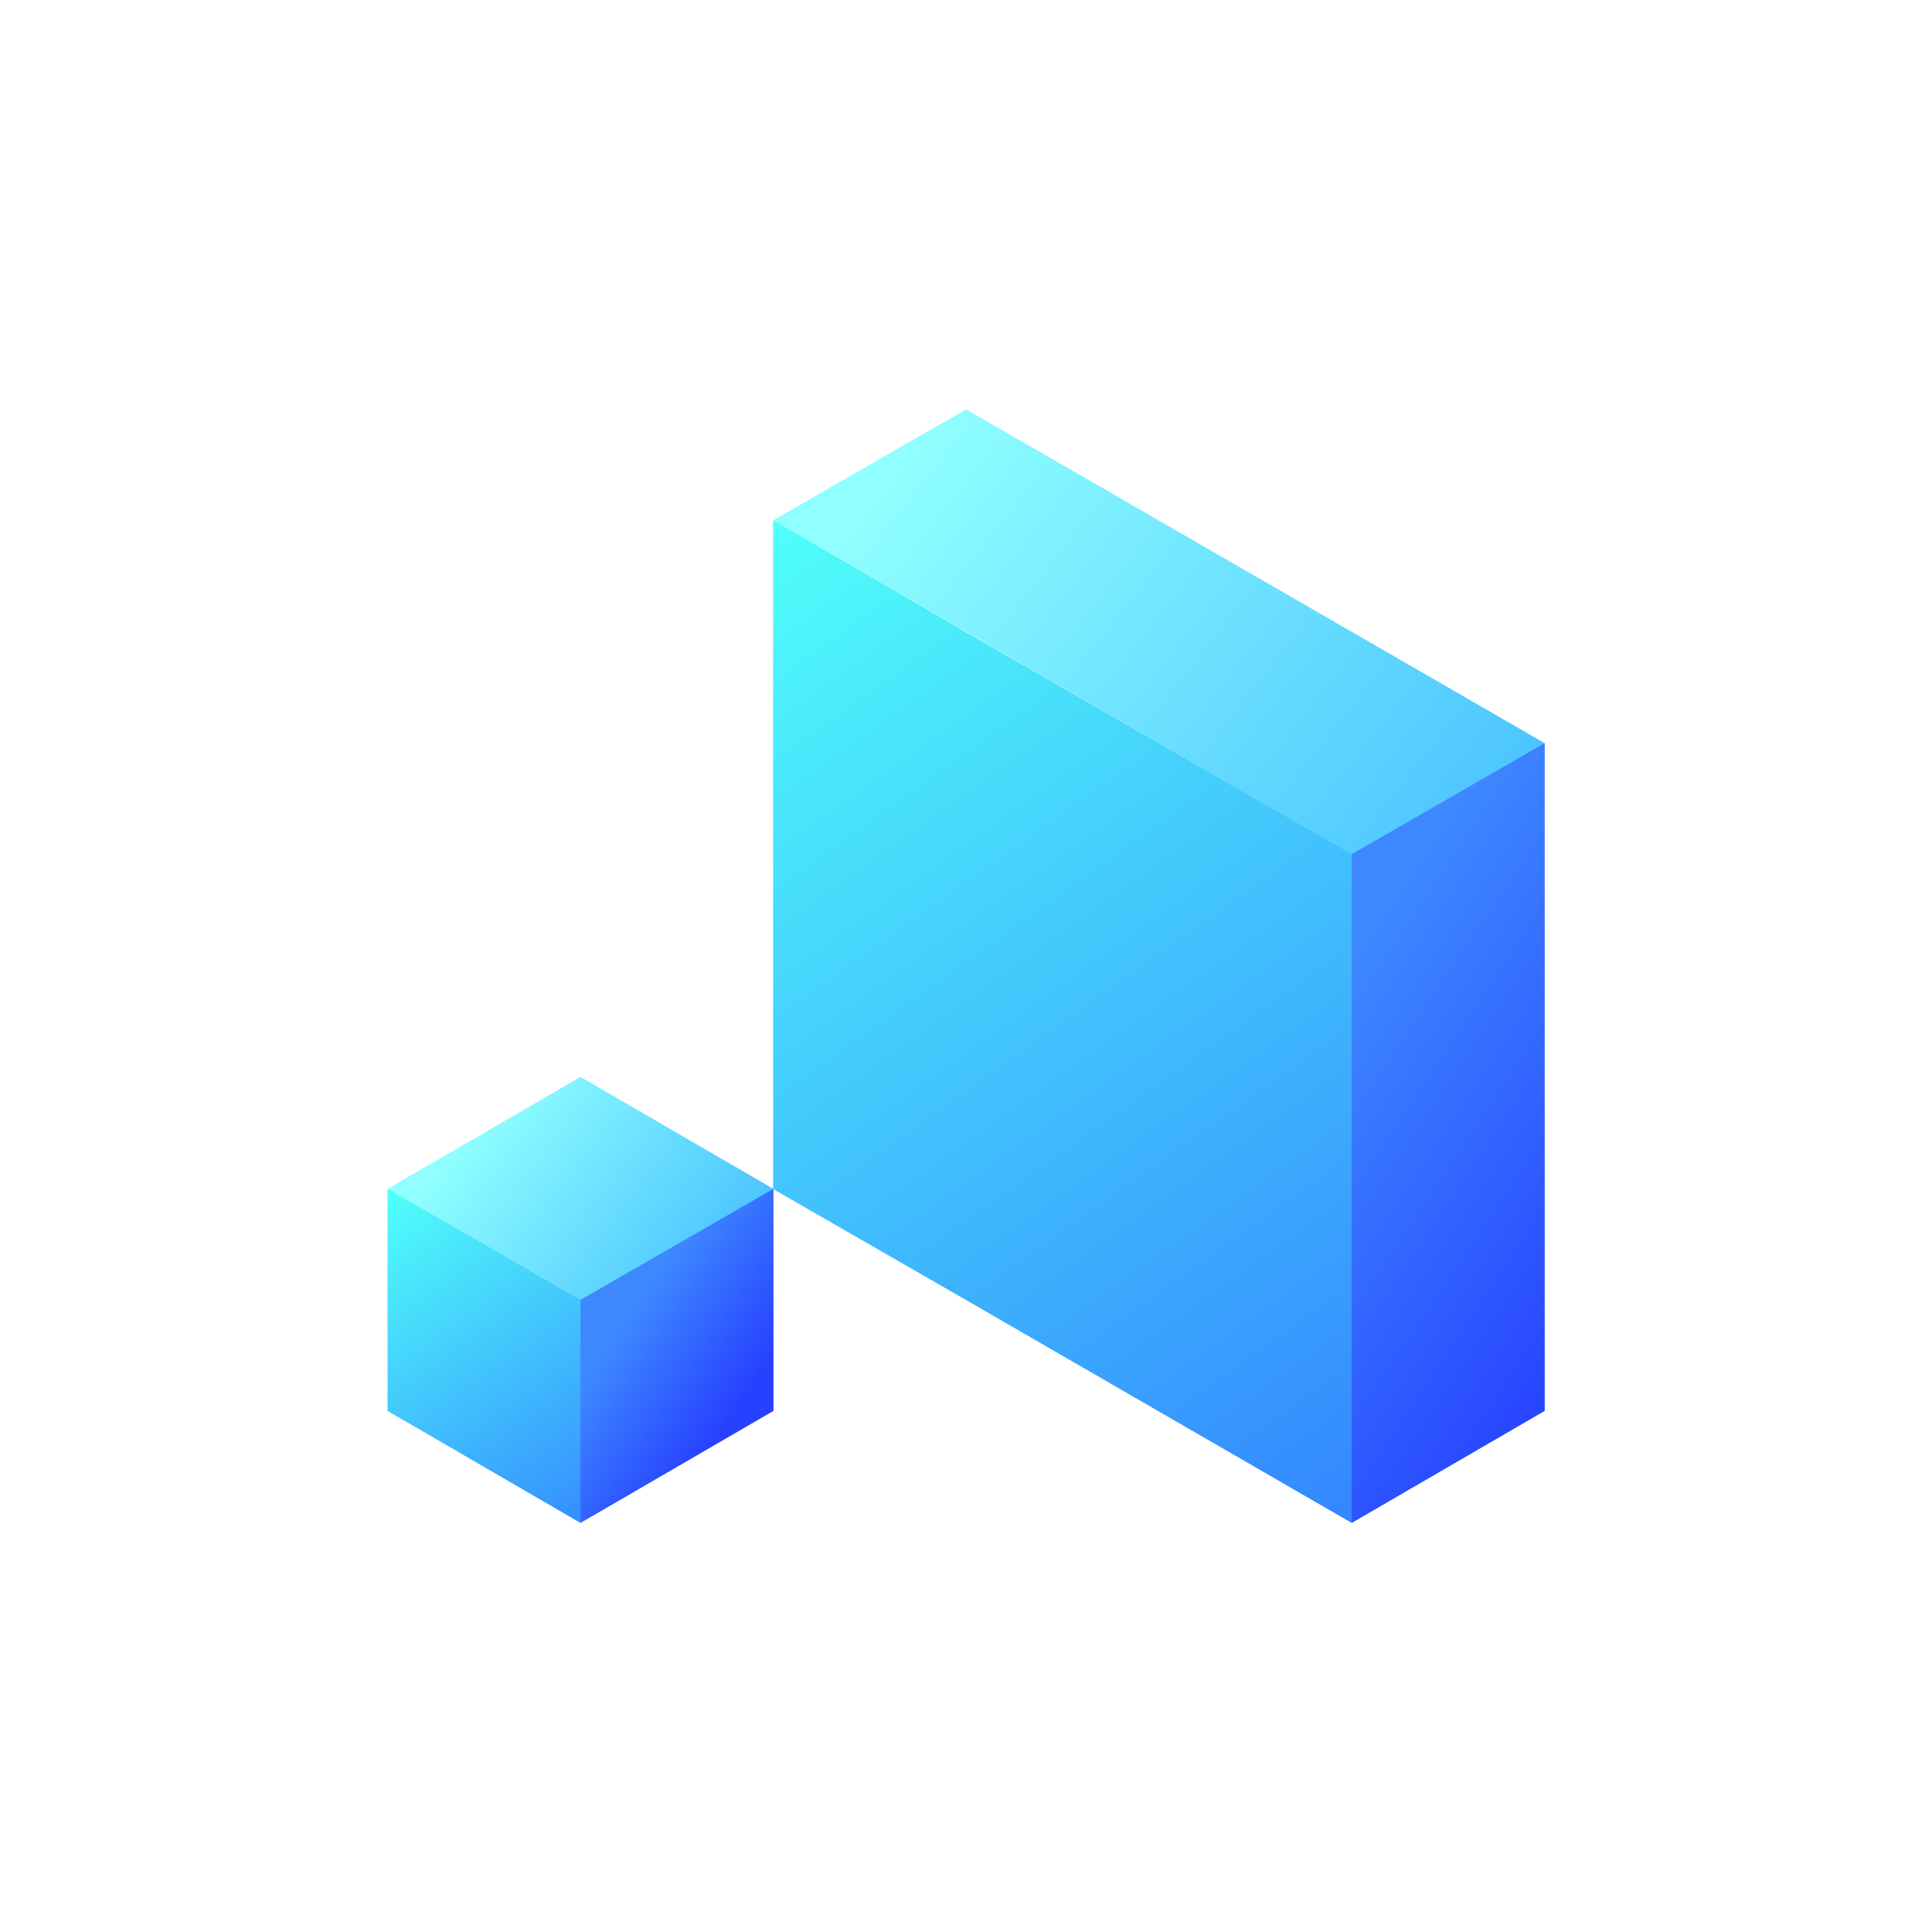
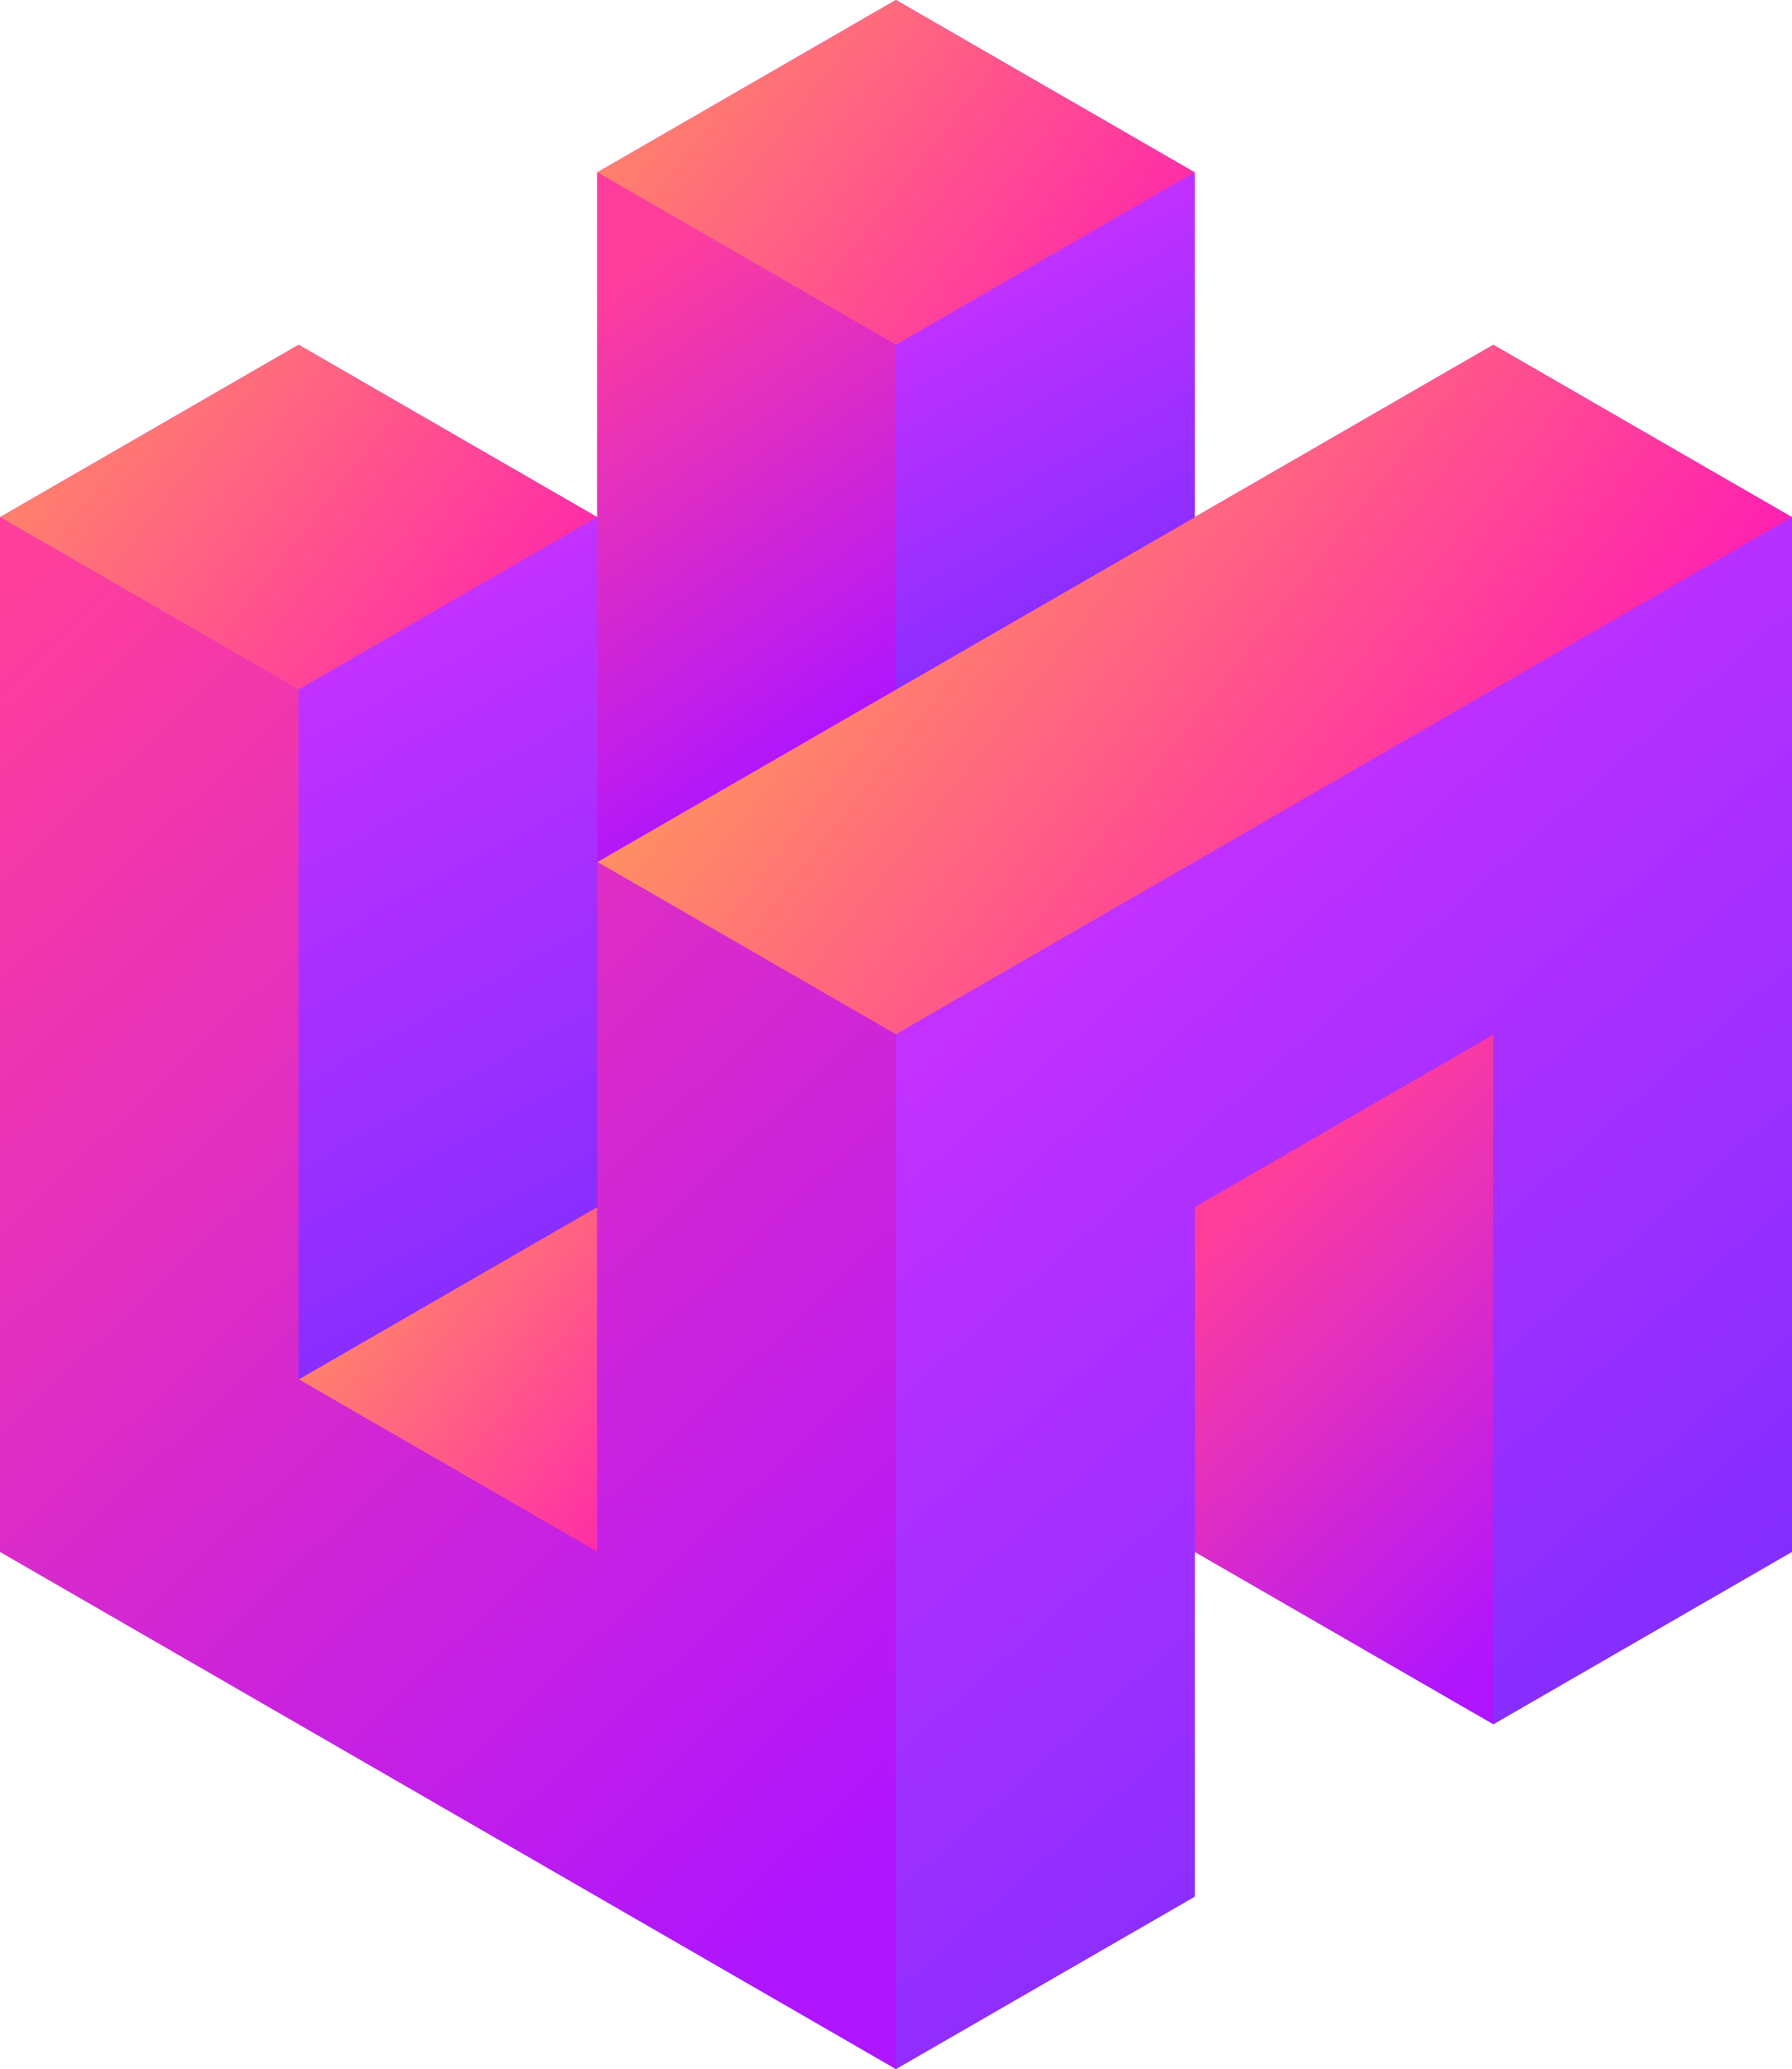
- <svg xmlns="http://www.w3.org/2000/svg" xmlns:xlink="http://www.w3.org/1999/xlink" width="186.4" height="186.4" viewBox="0 0 186.376 186.376">
+ <svg xmlns="http://www.w3.org/2000/svg" xmlns:xlink="http://www.w3.org/1999/xlink" width="116.71" height="134.77" viewBox="0 0 116.71 134.77">
  <defs>
-     <linearGradient id="a" x1="40.376" y1="102.403" x2="71.272" y2="126.639" gradientUnits="userSpaceOnUse">
-       <stop offset="0.2" stop-color="#8fffff" />
-       <stop offset="0.9" stop-color="#4ac3ff" />
+     <linearGradient id="a" x1="8.037" y1="10.434" x2="113.249" y2="129.515" gradientUnits="userSpaceOnUse">
+       <stop offset="0.026" stop-color="#c931ff" />
+       <stop offset="1" stop-color="#792dff" />
    </linearGradient>
-     <linearGradient id="b" x1="-6258.37" y1="-2257.776" x2="-6297.459" y2="-2254.041" gradientTransform="translate(-1137.675 -6432.755) rotate(-120)" gradientUnits="userSpaceOnUse">
-       <stop offset="0" stop-color="#50fffa" />
-       <stop offset="1" stop-color="#3386ff" />
+     <linearGradient id="b" x1="3.108" y1="20.871" x2="35.426" y2="46.222" gradientUnits="userSpaceOnUse">
+       <stop offset="0" stop-color="#ff8f62" />
+       <stop offset="1" stop-color="#ff20b1" />
    </linearGradient>
-     <linearGradient id="c" x1="-3831.077" y1="768.906" x2="-3832.378" y2="788.385" gradientTransform="translate(1306.733 -3577.002) rotate(-60)" gradientUnits="userSpaceOnUse">
-       <stop offset="0.2" stop-color="#3e88ff" />
-       <stop offset="0.9" stop-color="#2741ff" />
+     <linearGradient id="c" x1="59.174" y1="30.305" x2="96.436" y2="59.535" xlink:href="#b" />
+     <linearGradient id="d" x1="22.757" y1="79.2" x2="46.234" y2="97.617" xlink:href="#b" />
+     <linearGradient id="e" x1="-11.193" y1="41.545" x2="67.652" y2="124.915" gradientUnits="userSpaceOnUse">
+       <stop offset="0.051" stop-color="#ff3e9b" />
+       <stop offset="0.911" stop-color="#af15ff" />
    </linearGradient>
-     <linearGradient id="d" x1="70.27" y1="53.316" x2="134.704" y2="143.792" gradientTransform="matrix(1, 0, 0, 1, 0, 0)" xlink:href="#b" />
-     <linearGradient id="e" x1="73.459" y1="30.913" x2="149.247" y2="90.364" xlink:href="#a" />
-     <linearGradient id="f" x1="-3774.26" y1="807.072" x2="-3779.797" y2="889.977" gradientTransform="translate(1306.733 -3577.002) rotate(-60)" gradientUnits="userSpaceOnUse">
-       <stop offset="0.1" stop-color="#3e88ff" />
-       <stop offset="0.6" stop-color="#2741ff" />
-     </linearGradient>
+     <linearGradient id="f" x1="80.016" y1="76.48" x2="106.284" y2="103.556" xlink:href="#e" />
+     <linearGradient id="g" x1="16.66" y1="38.746" x2="43.789" y2="88.655" xlink:href="#a" />
+     <linearGradient id="h" x1="42.009" y1="-1.593" x2="74.335" y2="23.765" xlink:href="#b" />
+     <linearGradient id="i" x1="34.679" y1="19.396" x2="56.623" y2="50.722" xlink:href="#e" />
+     <linearGradient id="j" x1="61.281" y1="15.887" x2="76.506" y2="43.179" xlink:href="#a" />
+     <linearGradient id="k" x1="62.368" y1="55.751" x2="114.98" y2="115.299" xlink:href="#a" />
  </defs>
-   <polygon points="37.4,114.7 56,125.4 74.6,114.7 56,103.9 37.4,114.7" fill="url(#a)" />
-   <polygon points="56,146.9 56,125.4 37.4,114.7 37.4,136.1 56,146.9" fill="url(#b)" />
-   <polygon points="56,146.9 74.6,136.1 74.6,114.7 56,125.4 56,146.9" fill="url(#c)" />
-   <polygon points="130.4,82.4 130.4,146.9 93.2,125.4 74.6,114.7 74.6,50.2 93.2,61 130.4,82.4" fill="url(#d)" />
-   <polygon points="74.6,50.2 130.4,82.4 149,71.7 93.2,39.5 74.6,50.2" fill="url(#e)" />
-   <polygon points="130.4,146.9 149,136.1 149,71.7 130.4,82.4 130.4,146.9" fill="url(#f)" />
-   <polygon points="37.4,114.7 56,125.4 74.6,114.7 56,103.9 37.4,114.7" fill="url(#a)" />
-   <polygon points="56,146.9 56,125.4 37.4,114.7 37.4,136.1 56,146.9" fill="url(#b)" />
-   <polygon points="56,146.9 74.6,136.1 74.6,114.7 56,125.4 56,146.9" fill="url(#c)" />
-   <polygon points="130.4,82.4 130.4,146.9 93.2,125.4 74.6,114.7 74.6,50.2 93.2,61 130.4,82.4" fill="url(#d)" />
-   <polygon points="74.6,50.2 130.4,82.4 149,71.7 93.2,39.5 74.6,50.2" fill="url(#e)" />
-   <polygon points="130.4,146.9 149,136.1 149,71.7 130.4,82.4 130.4,146.9" fill="url(#f)" />
+   <polygon points="97.26 22.46 77.81 33.69 77.81 11.23 58.35 0 38.9 11.23 38.9 33.69 19.45 22.46 0 33.69 0 101.08 19.45 112.31 58.35 134.77 77.81 123.54 77.81 101.08 97.26 112.31 116.71 101.08 116.71 33.69 97.26 22.46" style="fill: url(#a)" />
+   <g>
+     <polygon points="38.9 33.69 19.45 44.92 0 33.69 19.45 22.46 38.9 33.69" style="fill: url(#b)" />
+     <polygon points="116.71 33.69 77.81 56.15 58.35 67.38 38.9 56.15 58.35 44.92 77.81 33.69 97.26 22.46 116.71 33.69" style="fill: url(#c)" />
+     <polygon points="38.9 78.62 38.9 101.08 19.45 89.85 38.9 78.62" style="fill: url(#d)" />
+     <polygon points="58.35 67.38 58.35 134.77 19.45 112.31 0 101.08 0 33.69 19.45 44.92 19.45 89.85 38.9 101.08 38.9 56.15 58.35 67.38" style="fill: url(#e)" />
+     <polygon points="97.26 67.38 97.26 112.31 77.81 101.08 77.81 78.62 97.26 67.38" style="fill: url(#f)" />
+     <polygon points="38.9 33.69 38.9 78.62 19.45 89.85 19.45 44.92 38.9 33.69" style="fill: url(#g)" />
+     <polygon points="77.81 11.23 58.35 22.46 38.9 11.23 58.35 0 77.81 11.23" style="fill: url(#h)" />
+     <polygon points="58.35 22.46 58.35 44.92 38.9 56.15 38.9 11.23 58.35 22.46" style="fill: url(#i)" />
+     <polygon points="77.81 11.23 77.81 33.69 58.35 44.92 58.35 22.46 77.81 11.23" style="fill: url(#j)" />
+     <polygon points="116.71 33.69 116.71 101.08 97.26 112.31 97.26 67.38 77.81 78.62 77.81 123.54 58.35 134.77 58.35 67.38 77.81 56.15 116.71 33.69" style="fill: url(#k)" />
+   </g>
</svg>
